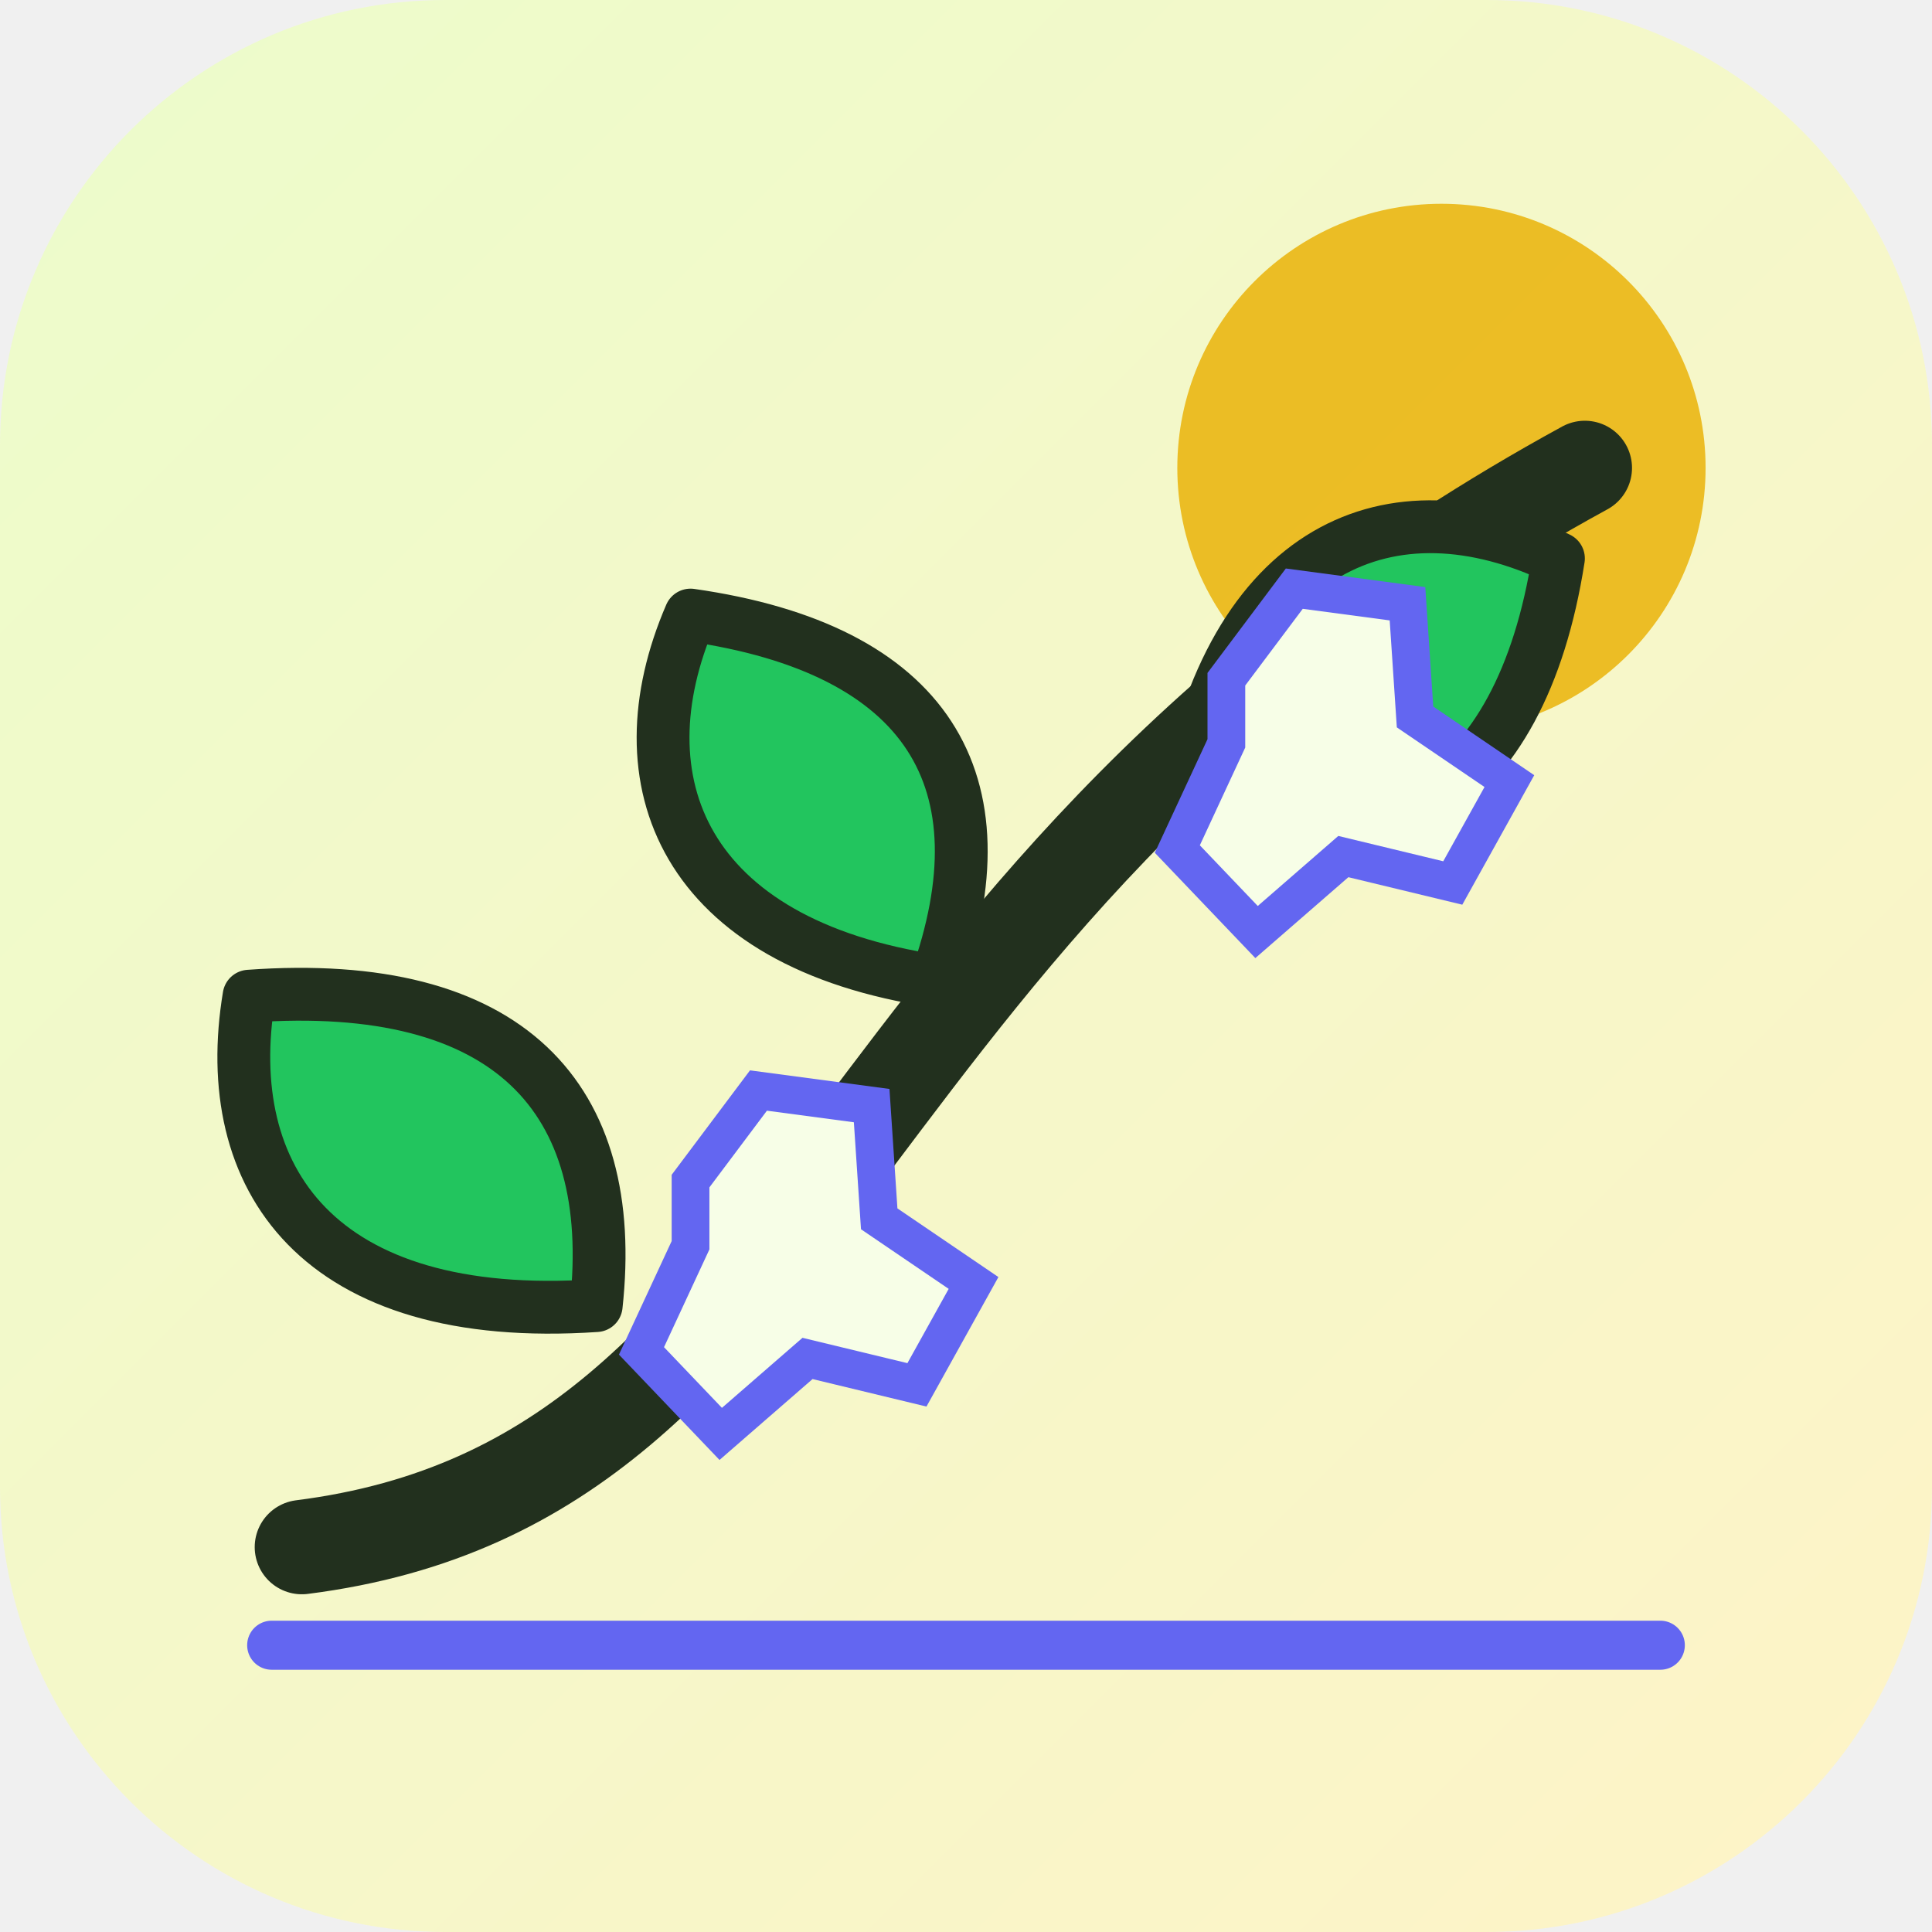
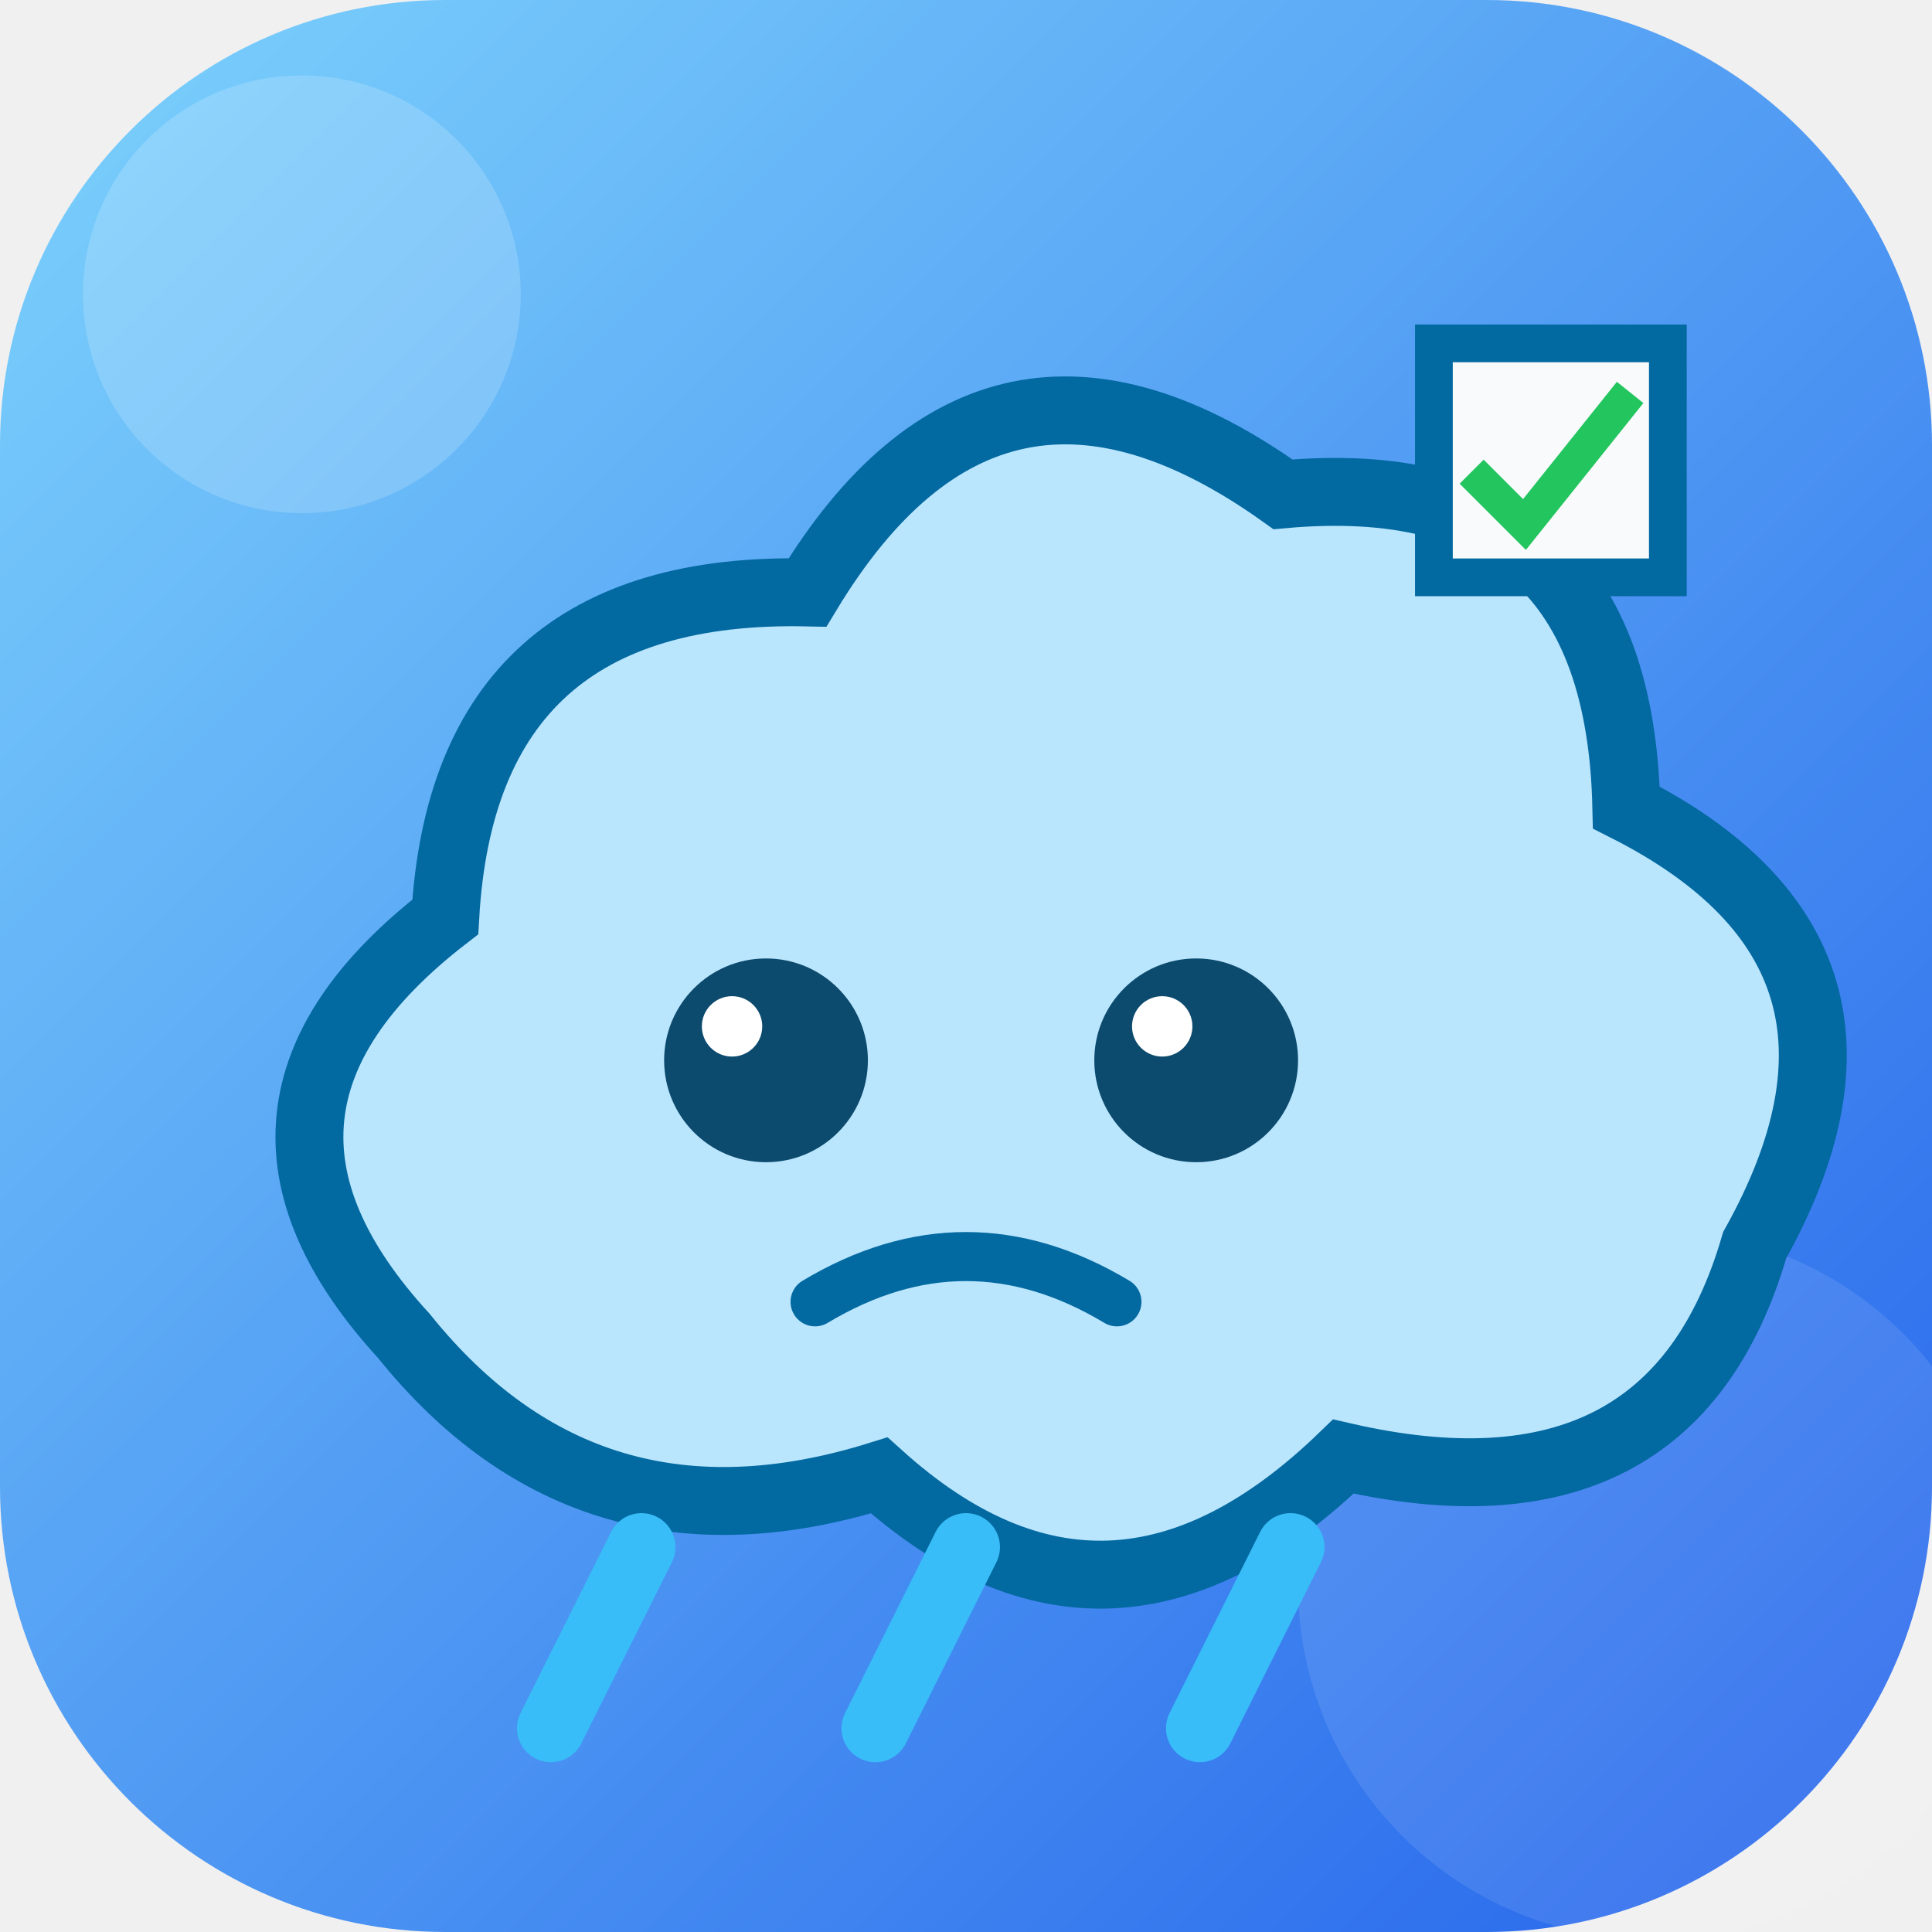
- <svg xmlns="http://www.w3.org/2000/svg" viewBox="0 0 512 512">
+ <svg xmlns="http://www.w3.org/2000/svg" viewBox="0 0 512 512" role="img">
  <defs>
-     <linearGradient id="bg" x2="1" y2="1">
-       <stop stop-color="#ECFCCB" />
-       <stop offset="1" stop-color="#FEF3C7" />
+     <linearGradient id="bg-20" x1="0" y1="0" x2="1" y2="1">
+       <stop stop-color="#7DD3FC" />
+       <stop offset="1" stop-color="#2563EB" />
    </linearGradient>
  </defs>
-   <rect width="512" height="512" rx="118" fill="url(#bg)" />
-   <circle cx="382" cy="124" r="70" fill="#EAB308" opacity=".85" />
-   <path d="M80 410c142-18 135-174 340-286" fill="none" stroke="#22301E" stroke-width="25" stroke-linecap="round" />
-   <path d="M158 346c-74 5-100-34-92-82 69-5 98 27 92 82zM248 260c-67-10-84-53-65-97 63 9 84 44 65 97zM314 214c12-70 55-87 99-66-10 64-48 85-99 66z" fill="#22C55E" stroke="#22301E" stroke-width="14" stroke-linejoin="round" />
-   <g fill="#F7FEE7" stroke="#6366F1" stroke-width="10">
-     <path d="m183 313 18-24 30 4 2 30 25 17-15 27-29-7-23 20-21-22 13-28z" />
-     <path d="m325 180 18-24 30 4 2 30 25 17-15 27-29-7-23 20-21-22 13-28z" />
-   </g>
-   <path d="M72 436h368" stroke="#6366F1" stroke-width="13" stroke-linecap="round" />
+   <rect width="512" height="512" rx="118" fill="url(#bg-20)" />
+   <circle cx="80" cy="78" r="58" fill="#fff" opacity=".17" />
+   <circle cx="438" cy="420" r="94" fill="#fff" opacity=".1" />
+   <path d="M107 354q-55-60 11-111 5-88 96-86 49-81 126-26 89-8 91 83 77 39 34 116-22 76-109 56-62 60-123 5-77 24-126-37z" fill="#BAE6FD" stroke="#0369A1" stroke-width="18" />
+   <circle cx="203" cy="281" r="27" fill="#0C4A6E" />
+   <circle cx="317" cy="281" r="27" fill="#0C4A6E" />
+   <circle cx="194" cy="272" r="8" fill="#fff" />
+   <circle cx="308" cy="272" r="8" fill="#fff" />
+   <path d="M216 345q40-24 80 0" fill="none" stroke="#0369A1" stroke-width="13" stroke-linecap="round" />
+   <path d="M170 410l-24 48M256 410l-24 48M342 410l-24 48" stroke="#38BDF8" stroke-width="18" stroke-linecap="round" />
+   <path d="M380 91h62v62h-62z" fill="#F8FAFC" stroke="#0369A1" stroke-width="10" />
+   <path d="m390 125 14 14 28-35" fill="none" stroke="#22C55E" stroke-width="9" />
</svg>
